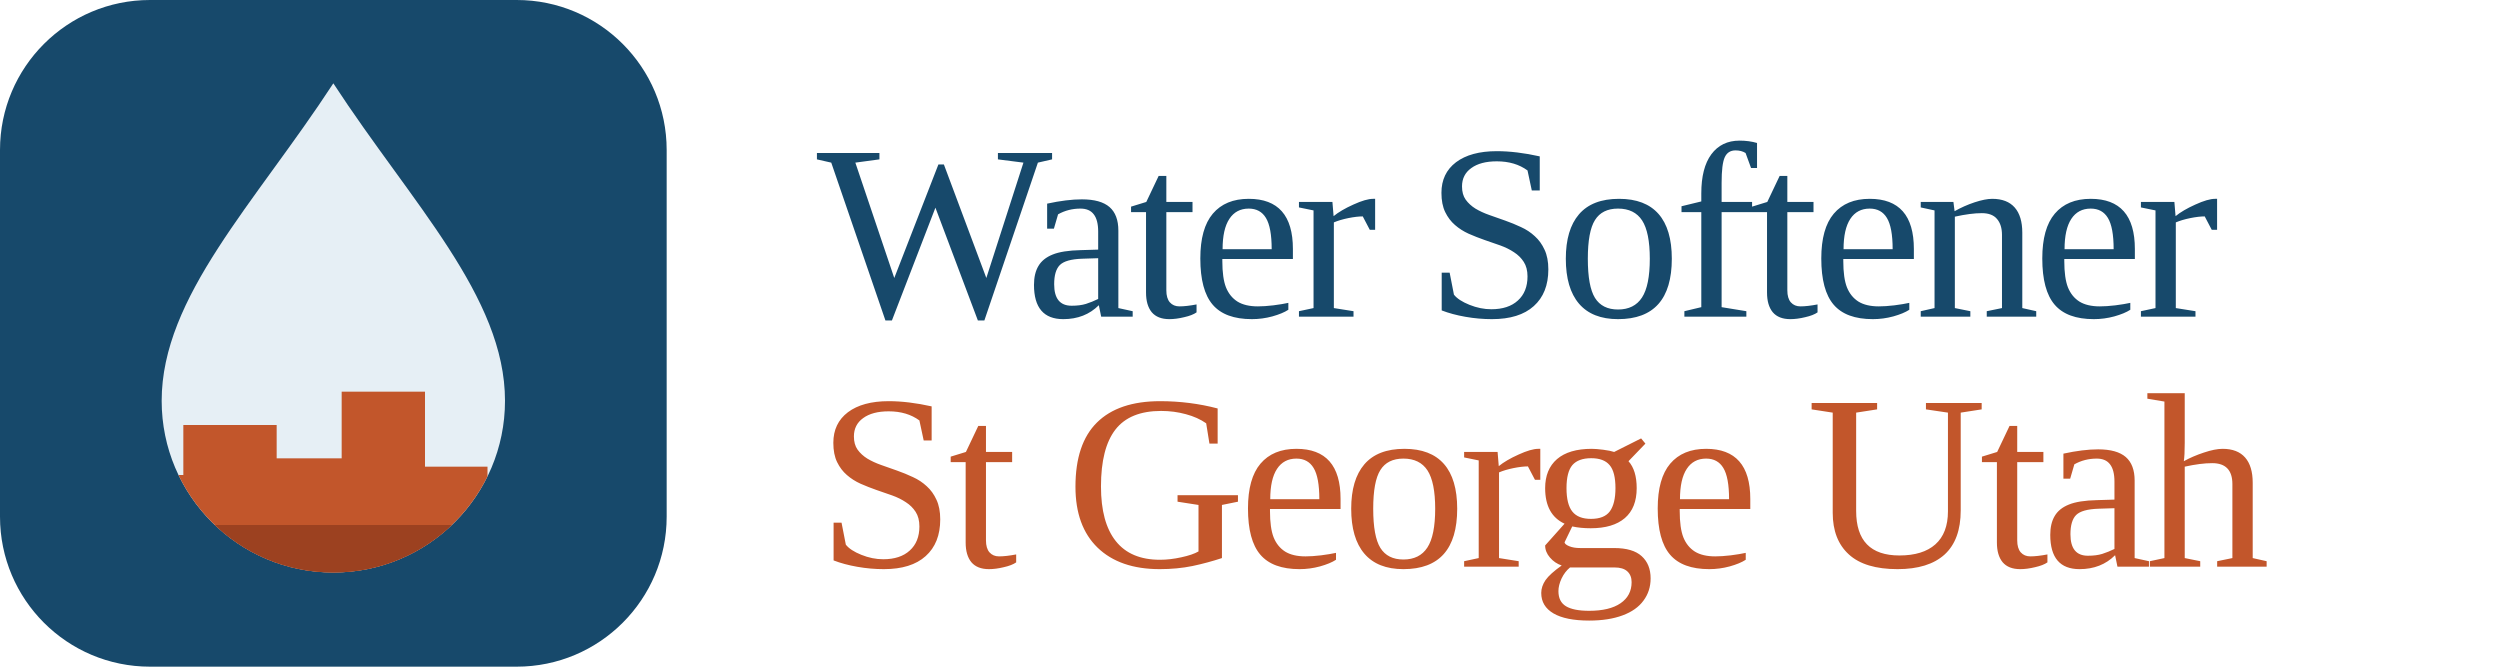
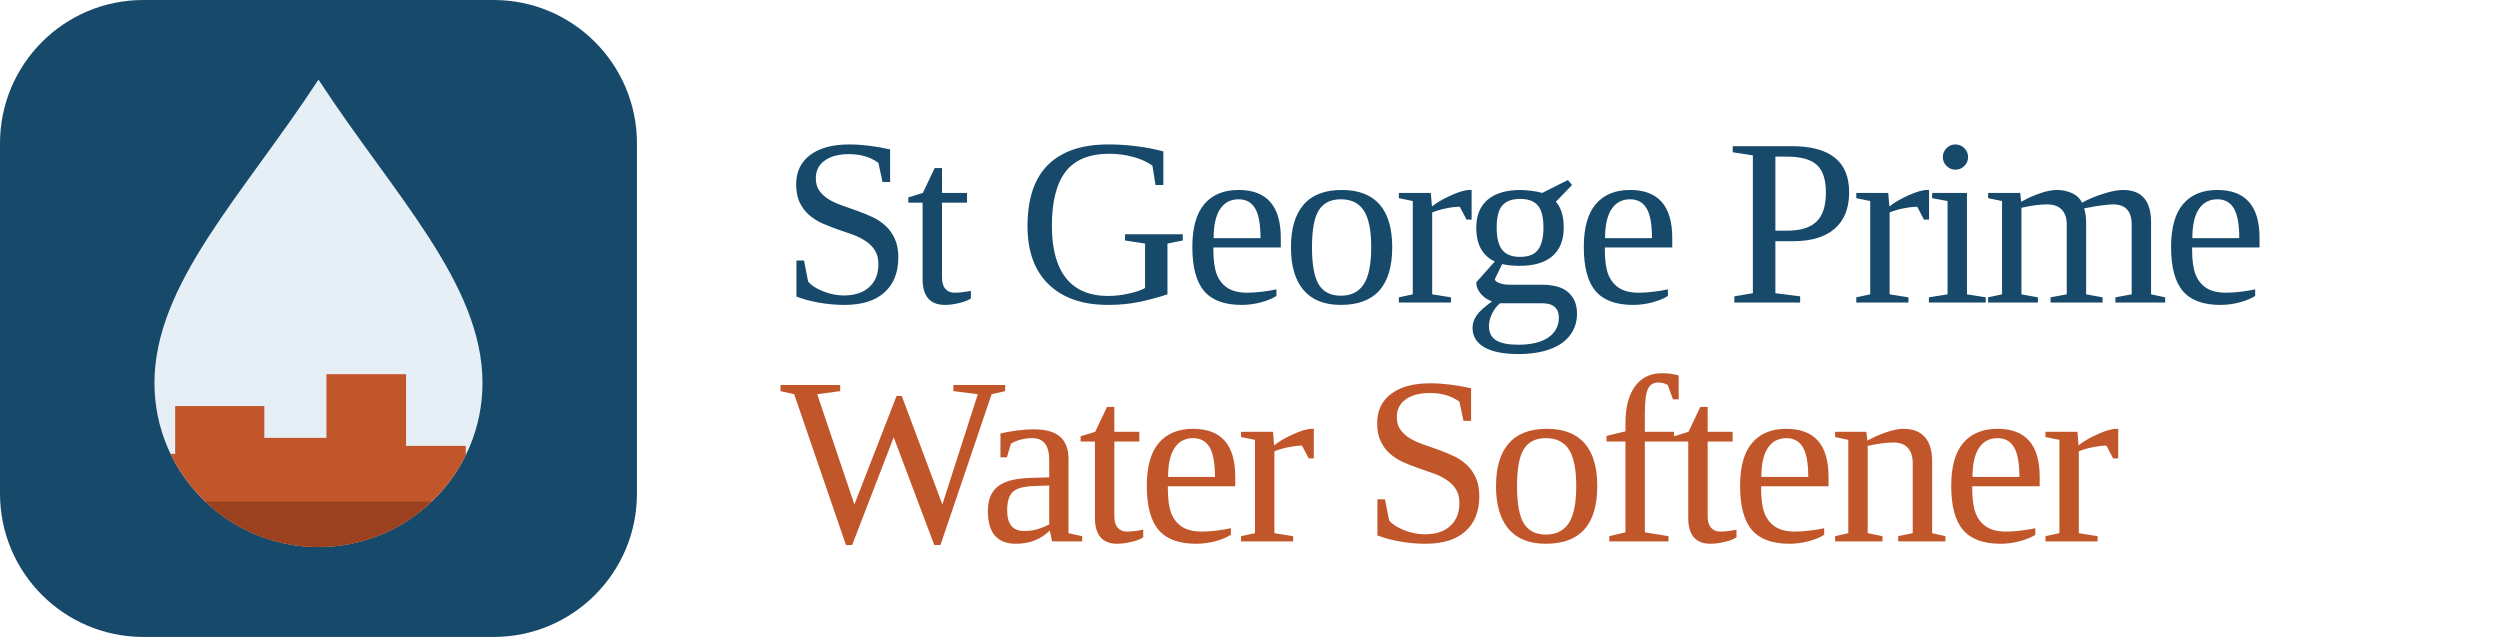
- <svg xmlns="http://www.w3.org/2000/svg" viewBox="0 0 300 80" role="img" aria-label="St George Prime Water Softener">
+ <svg xmlns="http://www.w3.org/2000/svg" viewBox="0 0 314 80" role="img" aria-label="St George Prime Water Softener">
  <defs>
    <clipPath id="d">
      <path d="M40 10C30.6 24.4 19.4 35.6 19.4 48.1a20.6 20.6 0 0 0 41.2 0C60.6 35.6 49.4 24.4 40 10z" />
    </clipPath>
  </defs>
  <rect x="0" y="0" width="80" height="80" rx="18" fill="#17496B" />
  <path d="M40 10C30.6 24.4 19.4 35.6 19.4 48.1a20.6 20.6 0 0 0 41.2 0C60.6 35.6 49.4 24.4 40 10z" fill="#E6EFF5" />
  <g clip-path="url(#d)">
    <path d="M12 70V57h10v-6h11.2v4H41v-8h10v9h7.5v14z" fill="#C2562B" />
    <path d="M12 70V63h56v7z" fill="#9C4120" />
  </g>
-   <text x="98" y="38" font-family="'DM Serif Display',Georgia,'Times New Roman',serif" font-size="30" letter-spacing="-0.9" fill="#17496B">Water Softener</text>
-   <text x="98" y="68" font-family="'DM Serif Display',Georgia,'Times New Roman',serif" font-size="30" letter-spacing="-0.9" fill="#C2562B">St George Utah</text>
+   <text x="98" y="38" font-family="'DM Serif Display',Georgia,'Times New Roman',serif" font-size="30" letter-spacing="-0.9" fill="#17496B">St George Prime</text>
+   <text x="98" y="68" font-family="'DM Serif Display',Georgia,'Times New Roman',serif" font-size="30" letter-spacing="-0.9" fill="#C2562B">Water Softener</text>
</svg>
